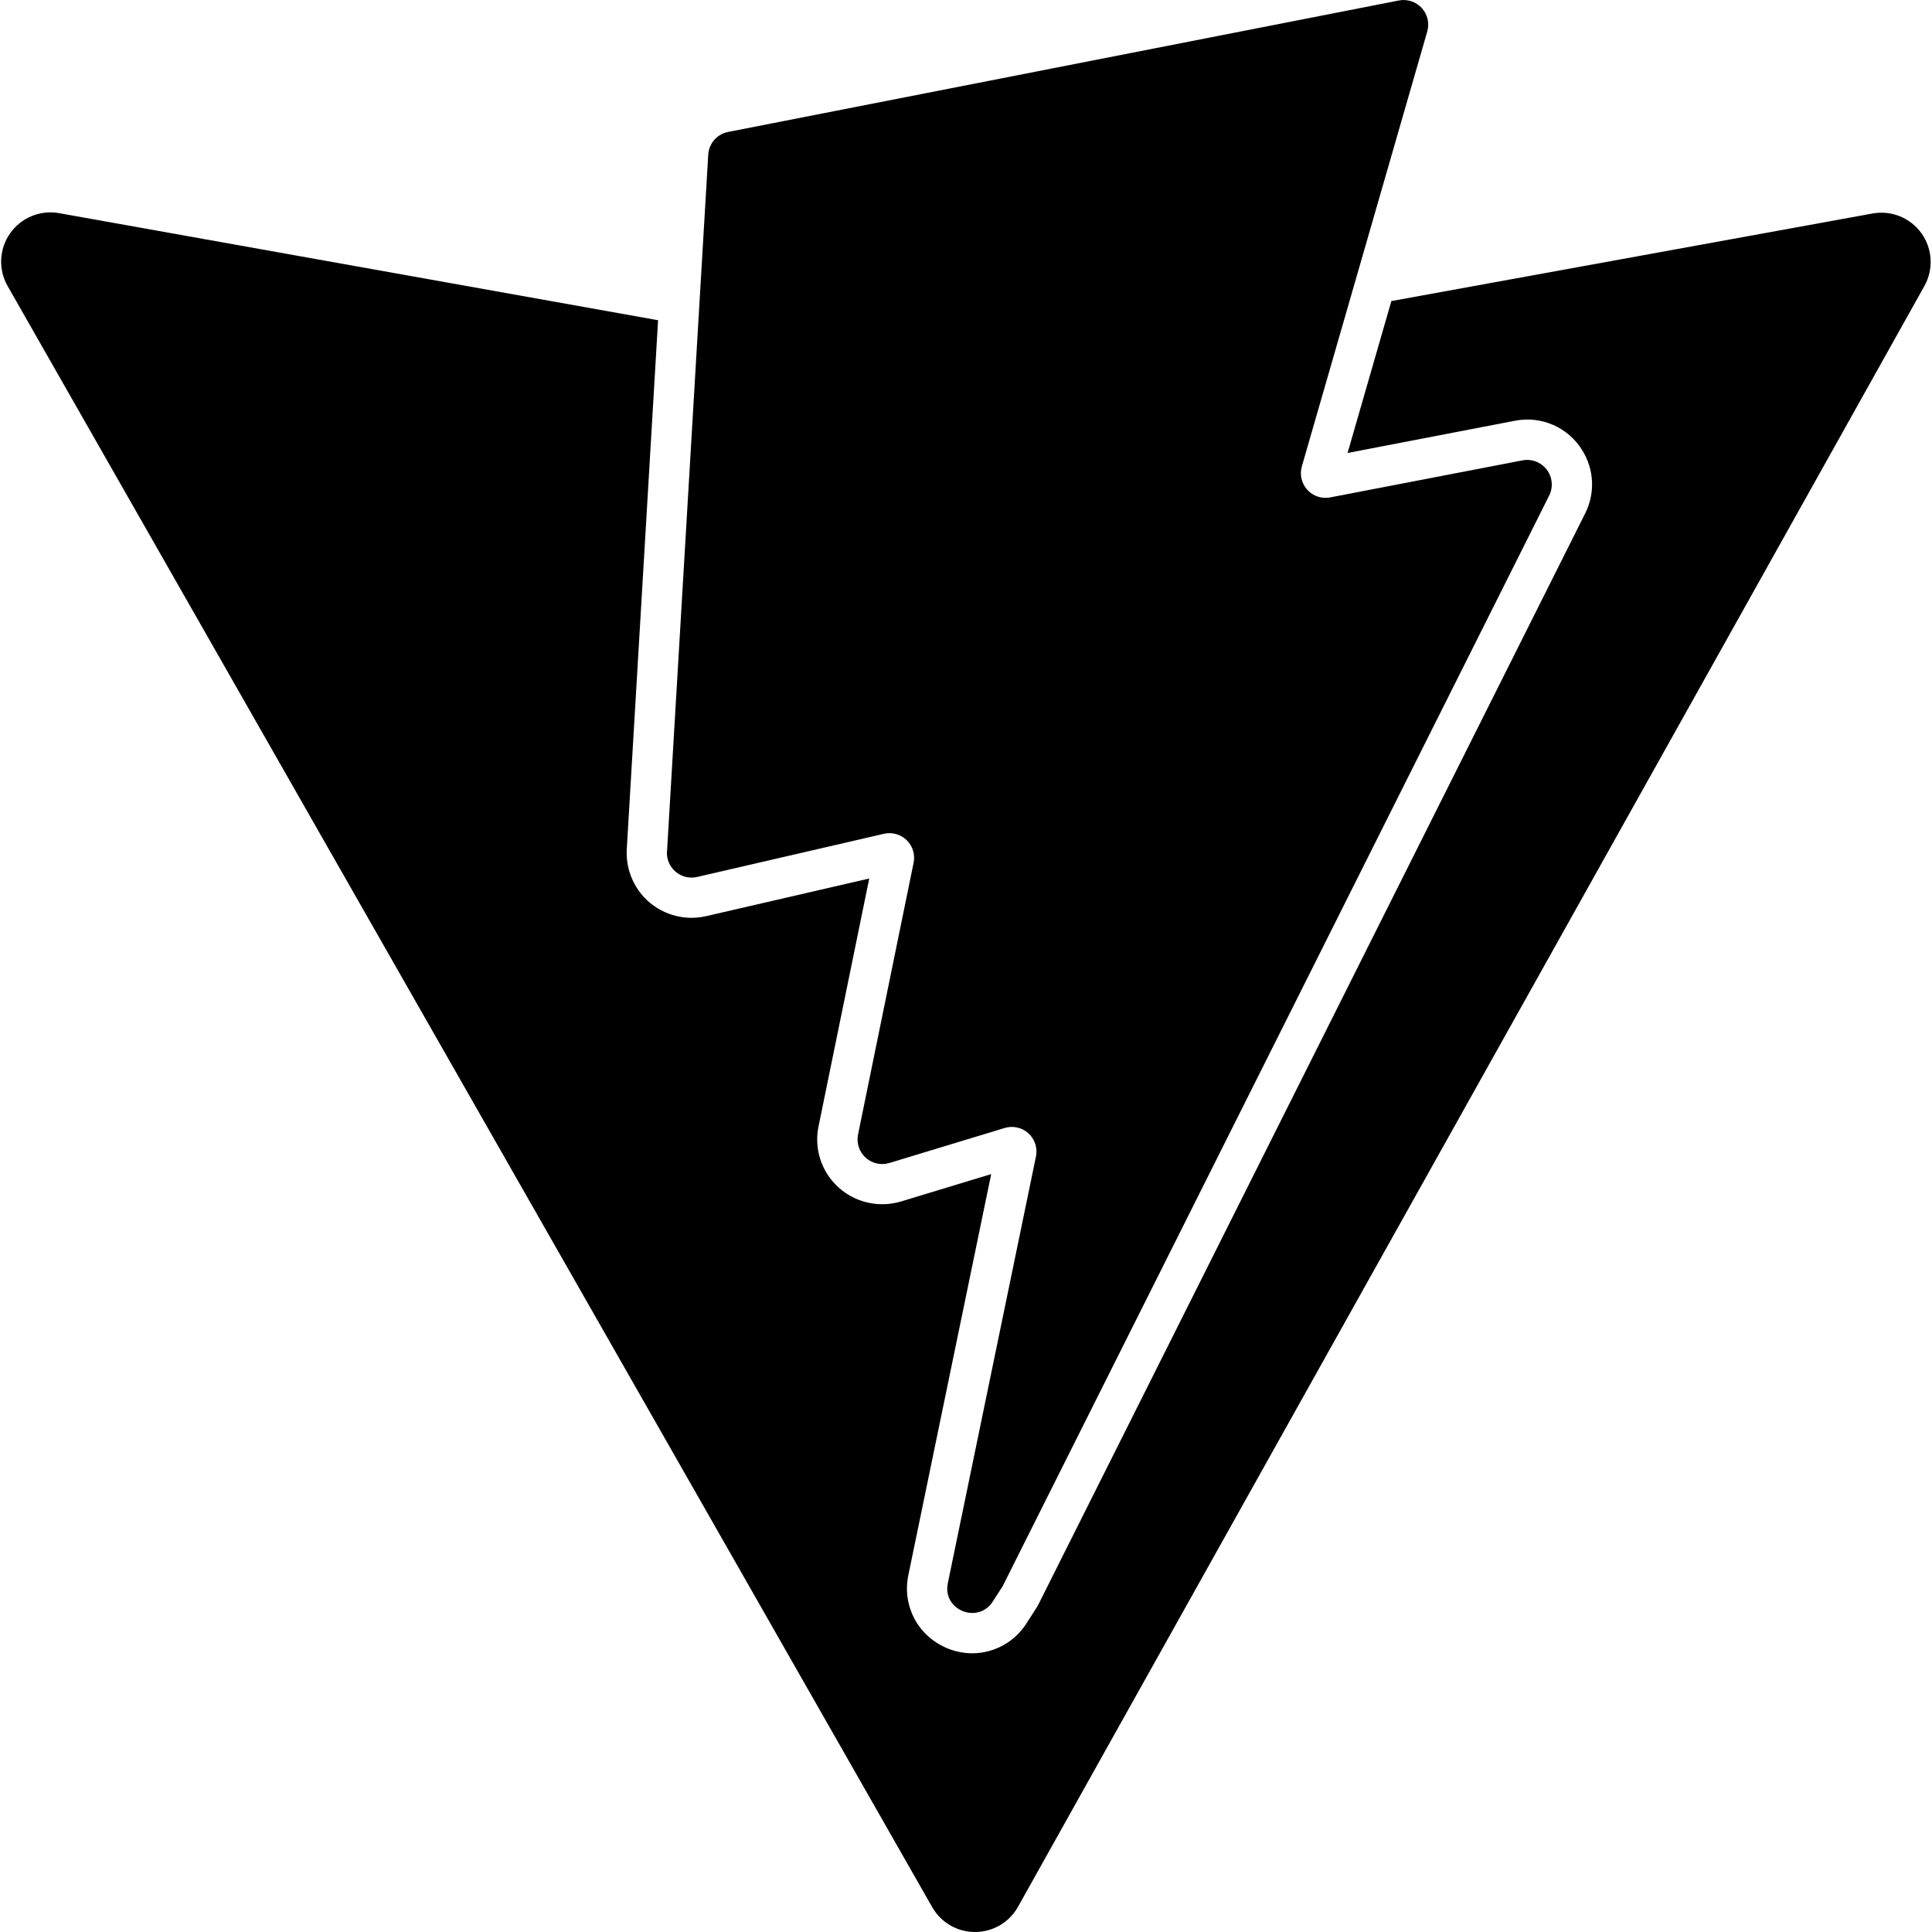
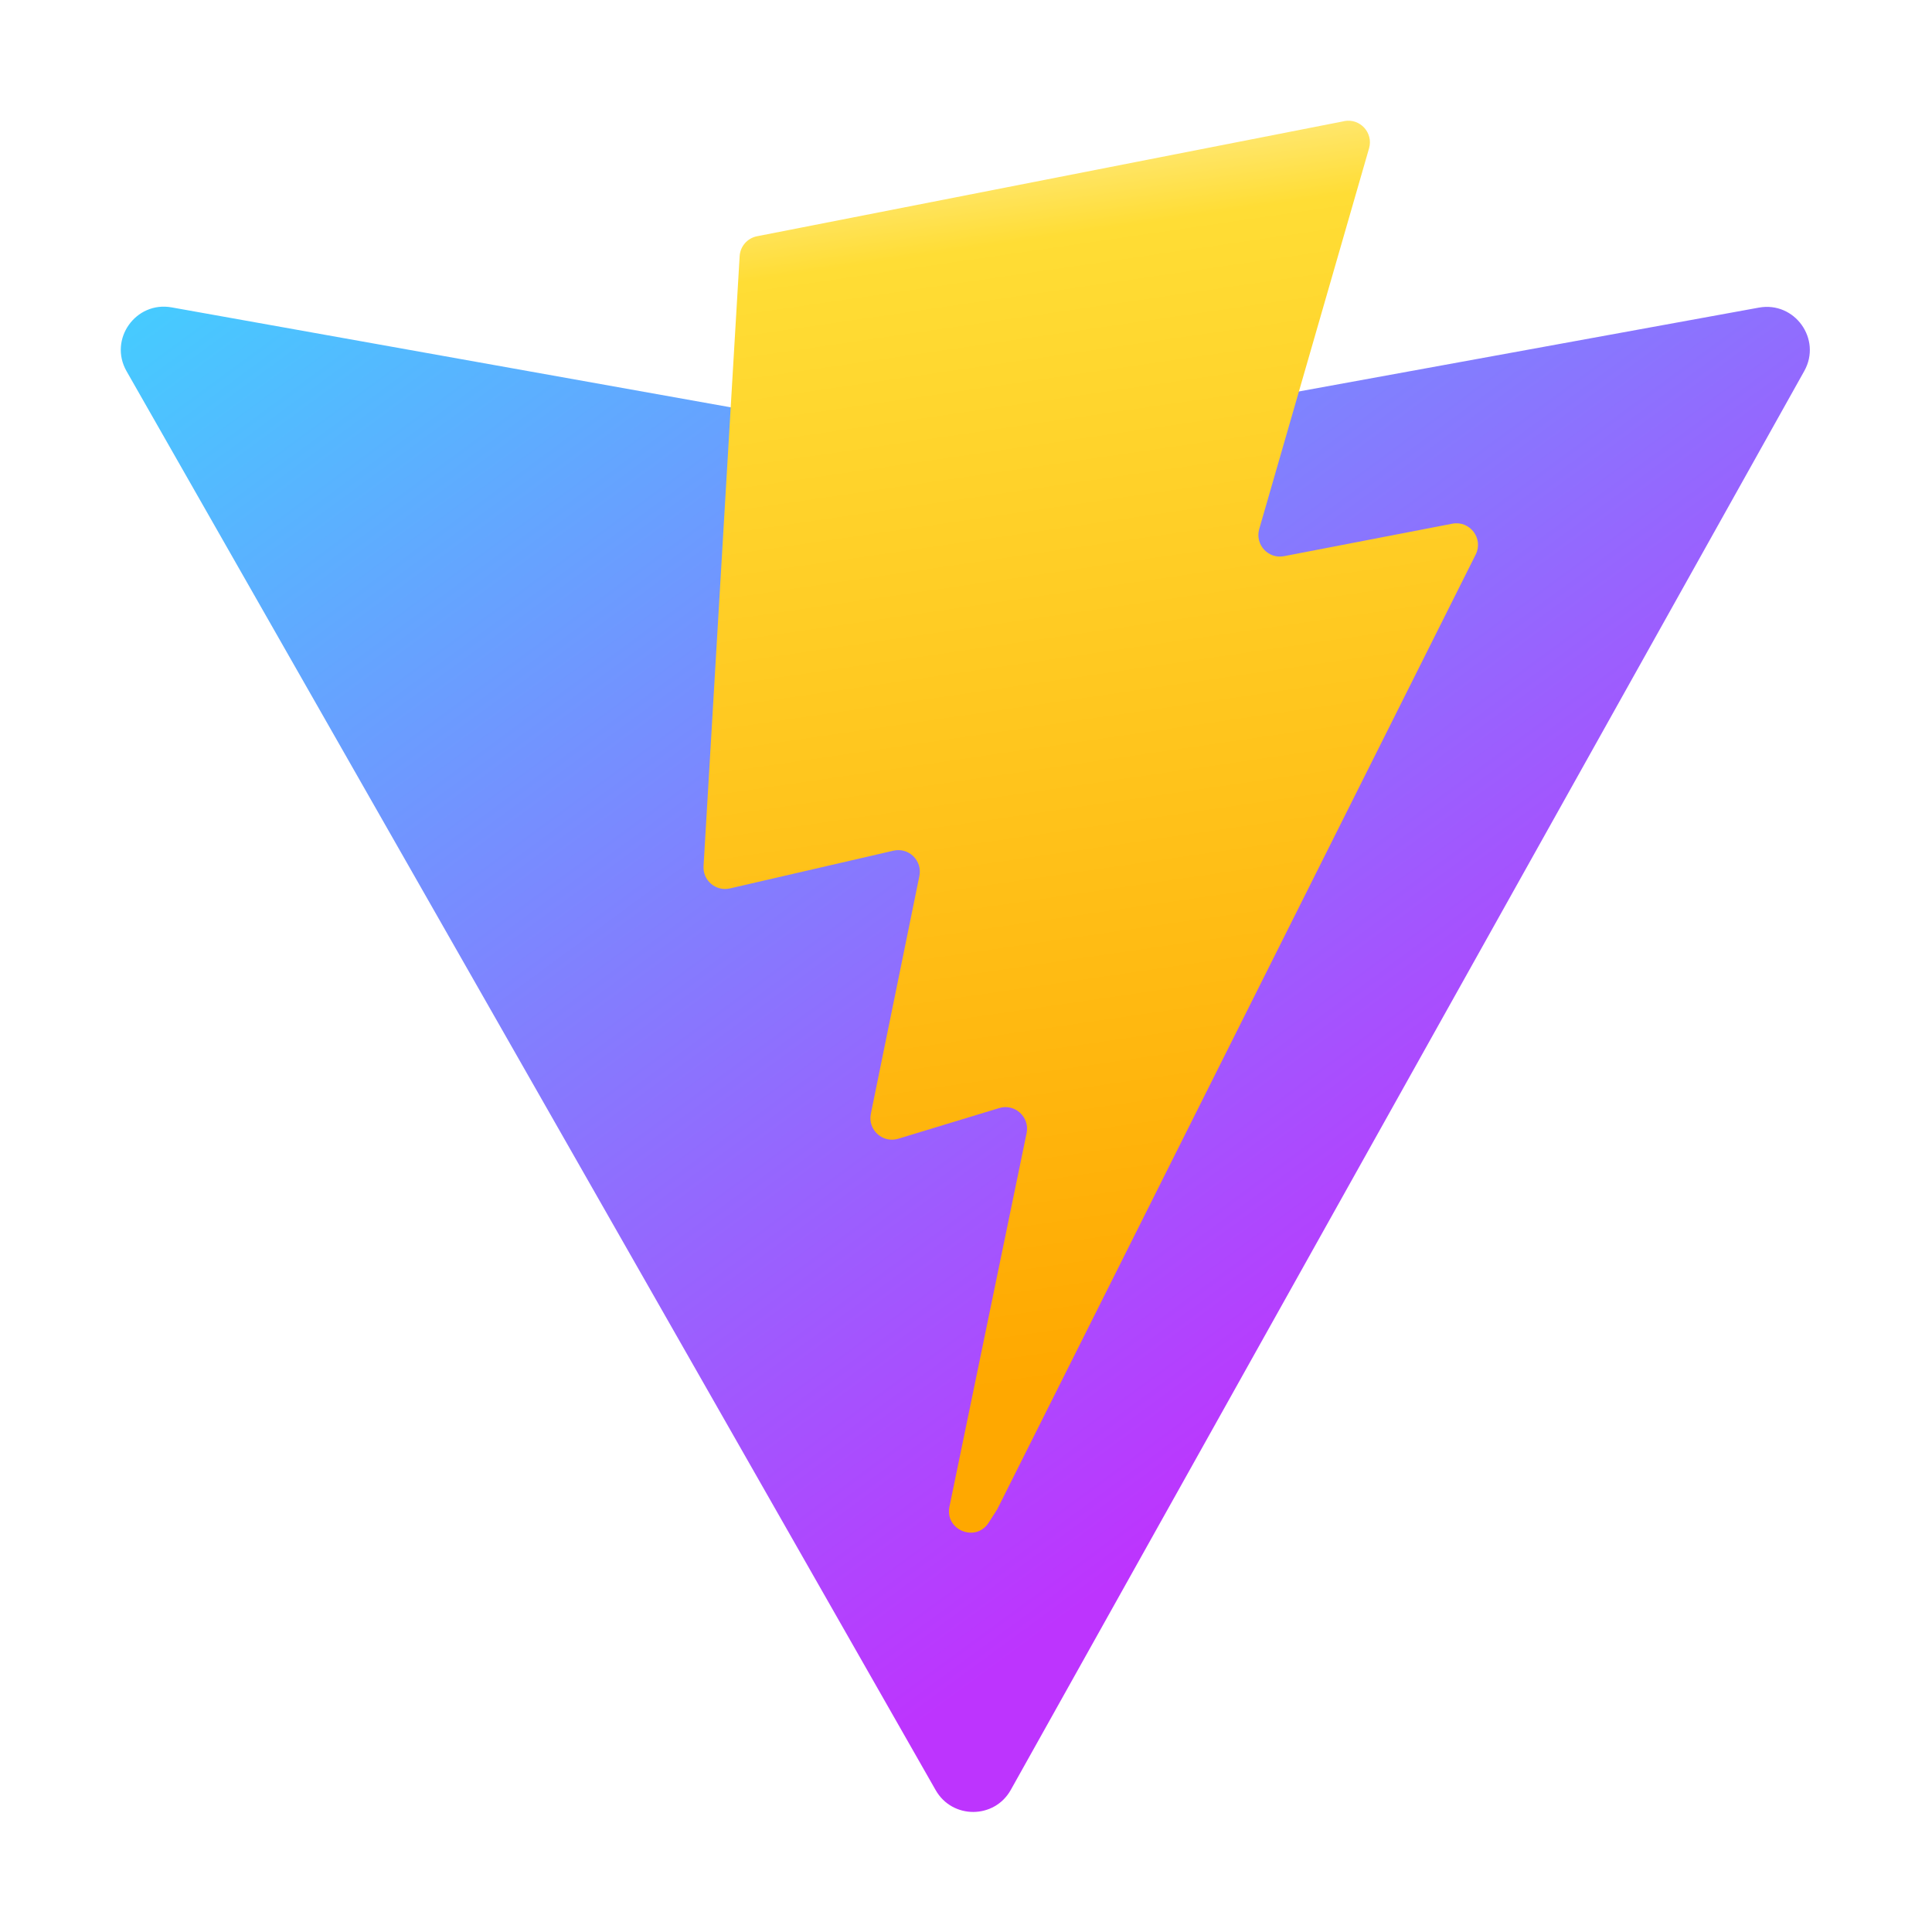
- <svg xmlns="http://www.w3.org/2000/svg" role="img" viewBox="0 0 24 24">
-   <path d="m8.286 10.578.512-8.657a.306.306 0 0 1 .247-.282L17.377.006a.306.306 0 0 1 .353.385l-1.558 5.403a.306.306 0 0 0 .352.385l2.388-.46a.306.306 0 0 1 .332.438l-6.79 13.55-.123.19a.294.294 0 0 1-.252.14c-.177 0-.35-.152-.305-.369l1.095-5.301a.306.306 0 0 0-.388-.355l-1.433.435a.306.306 0 0 1-.389-.354l.69-3.375a.306.306 0 0 0-.37-.36l-2.32.536a.306.306 0 0 1-.374-.316zm14.976-7.926L17.284 3.74l-.544 1.887 2.077-.4a.8.8 0 0 1 .84.369.8.8 0 0 1 .034.783L12.9 19.93l-.013.025-.015.023-.122.19a.801.801 0 0 1-.672.37.826.826 0 0 1-.634-.302.8.8 0 0 1-.16-.67l1.029-4.981-1.12.34a.81.81 0 0 1-.86-.262.802.802 0 0 1-.165-.67l.63-3.08-2.027.468a.808.808 0 0 1-.768-.233.81.81 0 0 1-.217-.6l.389-6.57-7.44-1.33a.612.612 0 0 0-.64.906L11.58 23.691a.612.612 0 0 0 1.066-.004l11.26-20.135a.612.612 0 0 0-.644-.9z" />
+ <svg xmlns="http://www.w3.org/2000/svg" width="800px" height="800px" viewBox="0 0 32 32" fill="none">
+   <path d="M29.884 6.146L16.742 29.646c-.271.485-.968.488-1.244.005L2.096 6.148c-.3-.526.15-1.163.746-1.057l13.156 2.352a.714.714 0 00.254-0l12.881-2.348c.594-.108 1.046.524.751 1.051z" fill="url(#paint0_linear)" />
+   <path d="M22.264 2.007l-9.725 1.906a.357.357 0 00-.288.329l-.598 10.104c-.014.238.204.423.437.369l2.708-.625c.253-.059.482.165.43.419l-.804 3.939c-.054.265.195.492.454.413l1.672-.508c.259-.079.508.149.454.414l-1.278 6.188c-.08.387.435.598.649.266L16.517 25 24.442 9.185c.133-.265-.096-.567-.387-.511l-2.787.538c-.262.051-.485-.193-.411-.45l1.819-6.306c.074-.257-.15-.501-.412-.45z" fill="url(#paint1_linear)" />
+   <defs id="defs50">
+     <linearGradient id="paint0_linear" x1="6" y1="33" x2="235" y2="344" gradientUnits="userSpaceOnUse" gradientTransform="matrix(.07142 0 0 .07142 1.3398 1.8944)">
+       <stop stop-color="#41D1FF" id="stop38" />
+       <stop offset="1" stop-color="#BD34FE" id="stop40" />
+     </linearGradient>
+     <linearGradient id="paint1_linear" x1="194.651" y1="8.818" x2="236.076" y2="292.989" gradientUnits="userSpaceOnUse" gradientTransform="matrix(.07142 0 0 .07142 1.3398 1.8944)">
+       <stop stop-color="#FFEA83" id="stop43" />
+       <stop offset=".083" stop-color="#FFDD35" id="stop45" />
+       <stop offset="1" stop-color="#FFA800" id="stop47" />
+     </linearGradient>
+   </defs>
</svg>
